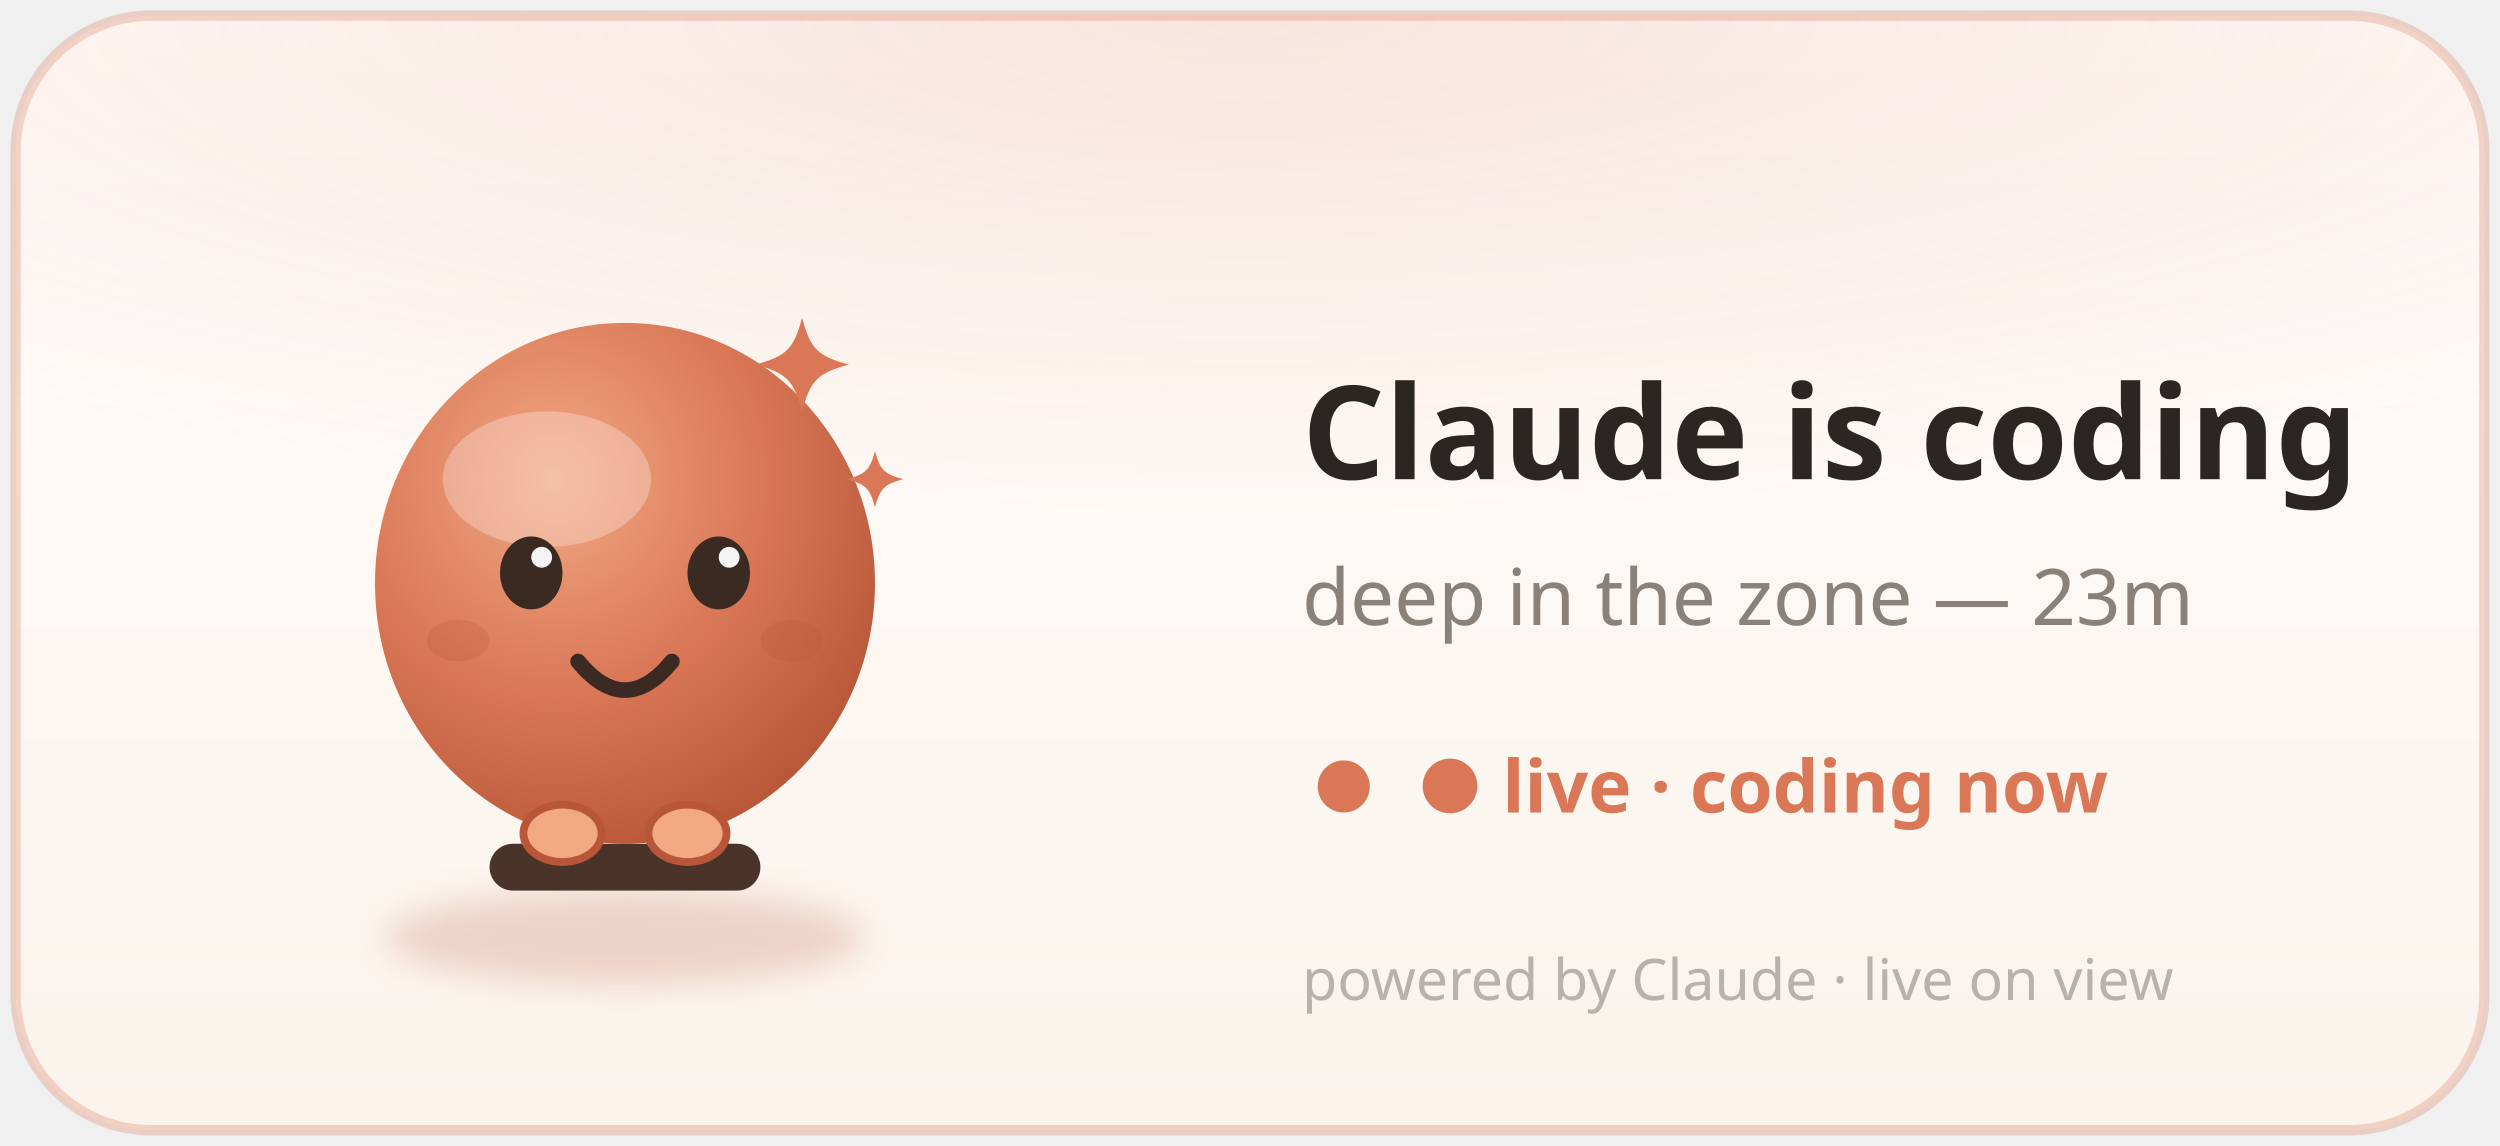
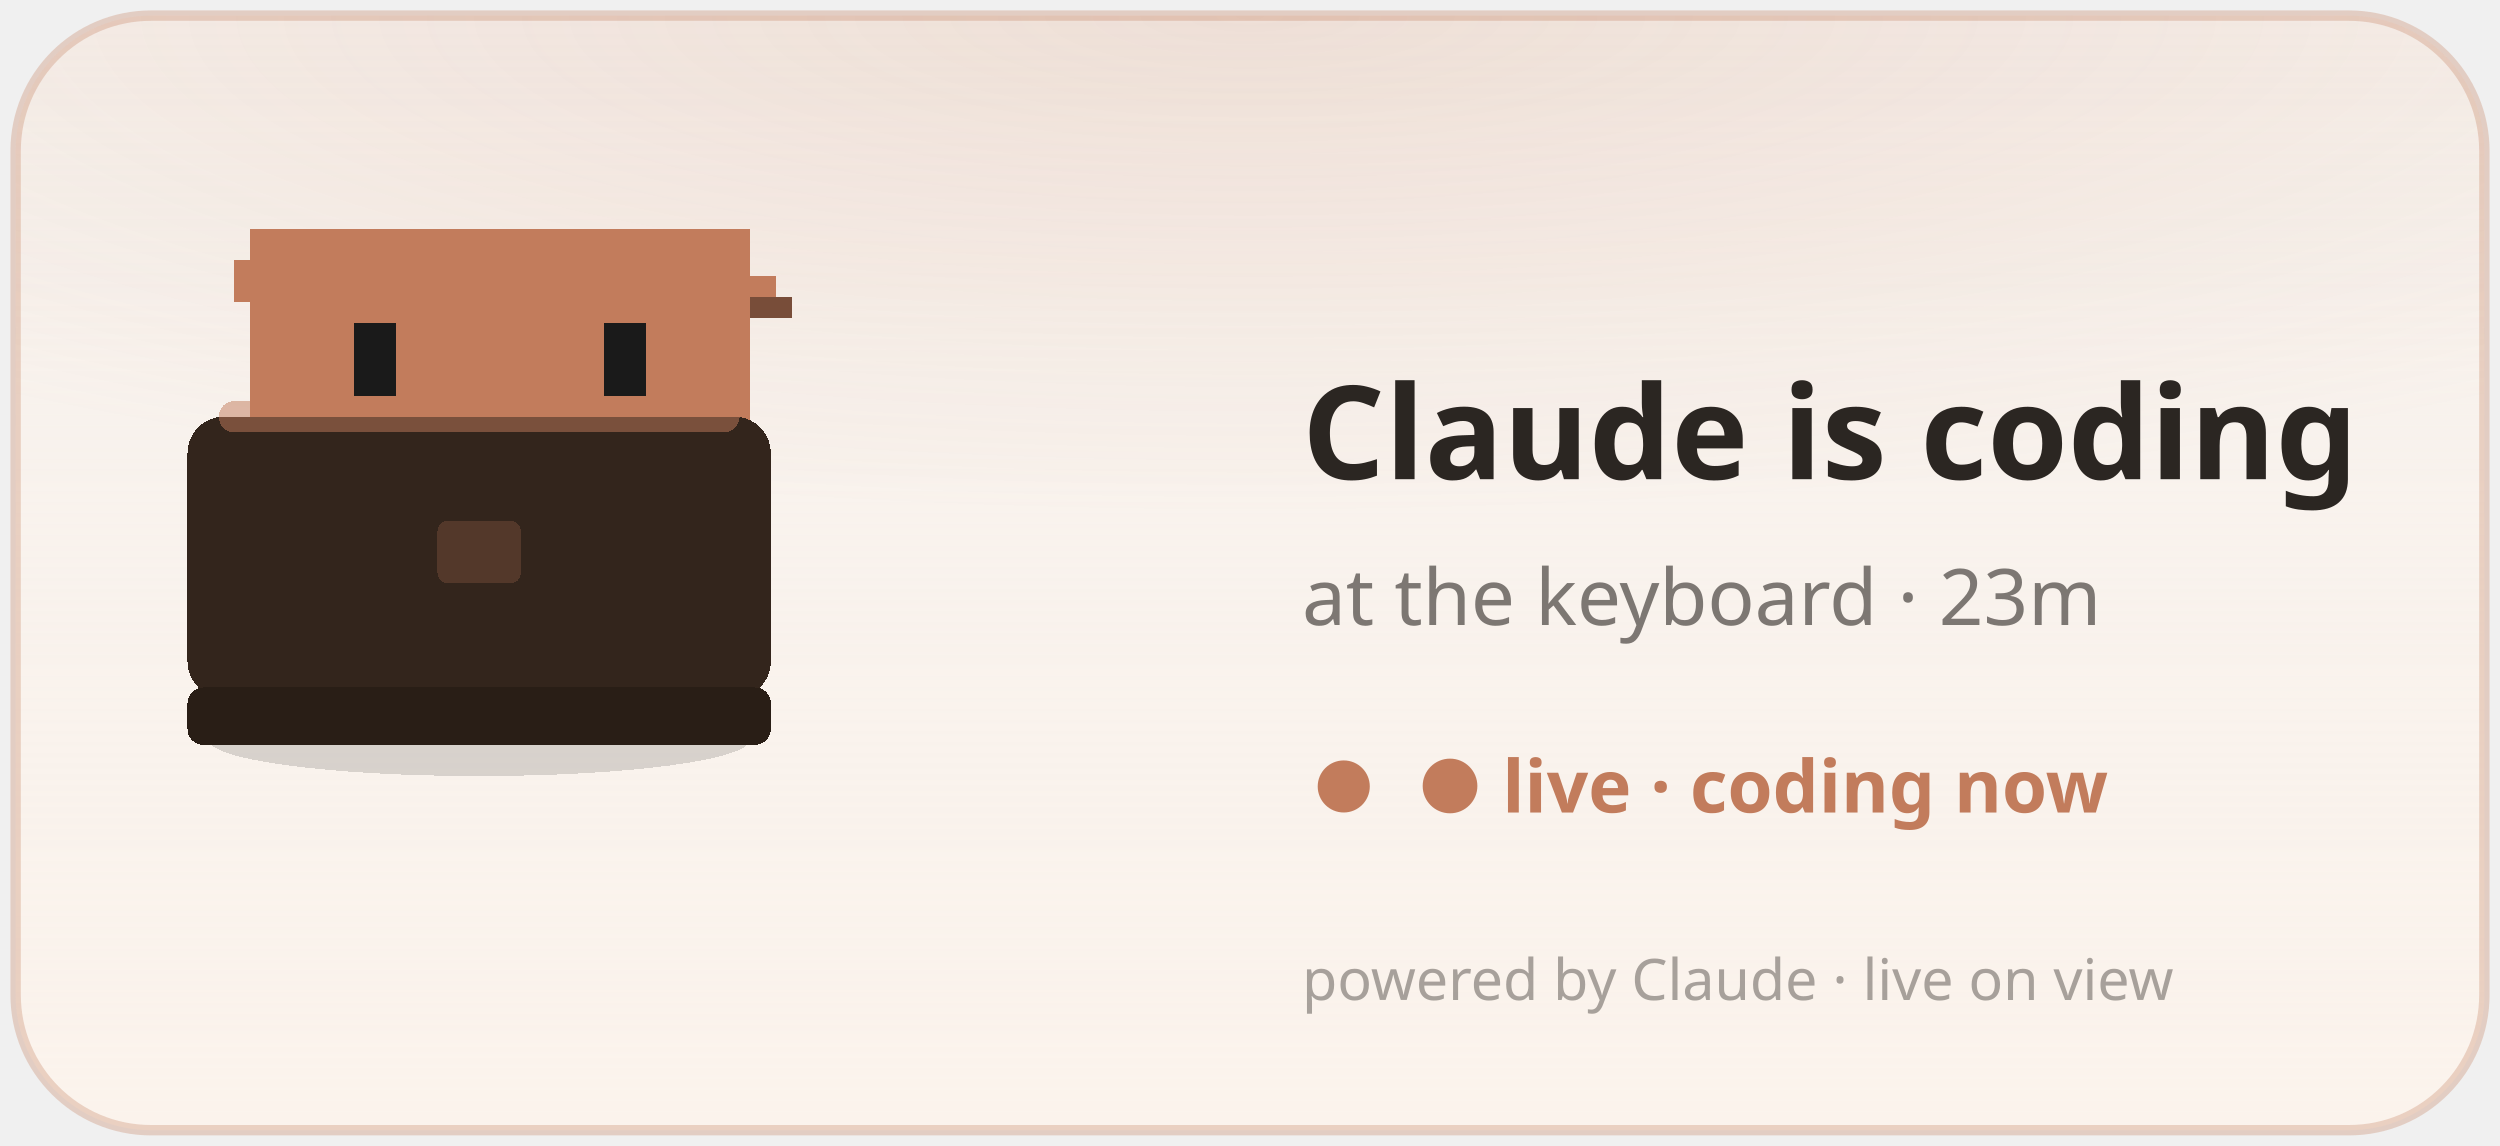
<svg xmlns="http://www.w3.org/2000/svg" width="480" height="220" viewBox="0 0 480 220" role="img" aria-label="Claude is coding">
  <defs>
    <linearGradient id="card" x1="0" y1="0" x2="0" y2="1">
-       <stop offset="0" stop-color="#FFFDFB" />
+       <stop offset="0" stop-color="#FBF3EC" stop-opacity="0.6" />
      <stop offset="1" stop-color="#FBF3EC" />
    </linearGradient>
-     <radialGradient id="body" cx="36%" cy="30%" r="75%">
-       <stop offset="0" stop-color="#F2A883" />
-       <stop offset="0.55" stop-color="#D97757" />
-       <stop offset="1" stop-color="#B85738" />
+     <radialGradient id="glow" cx="50%" cy="0%" r="80%">
+       <stop offset="0" stop-color="#C27C5C" stop-opacity="0.16" />
+       <stop offset="1" stop-color="#C27C5C" stop-opacity="0" />
    </radialGradient>
-     <radialGradient id="glow" cx="50%" cy="0%" r="80%">
-       <stop offset="0" stop-color="#D97757" stop-opacity="0.18" />
-       <stop offset="1" stop-color="#D97757" stop-opacity="0" />
-     </radialGradient>
-     <filter id="soft" x="-30%" y="-30%" width="160%" height="160%">
-       <feGaussianBlur stdDeviation="3.2" />
-     </filter>
  </defs>
-   <rect x="3" y="3" width="474" height="214" rx="26" fill="url(#card)" stroke="#D97757" stroke-opacity="0.28" stroke-width="2" />
+   <rect x="3" y="3" width="474" height="214" rx="26" fill="url(#card)" stroke="#C27C5C" stroke-opacity="0.3" stroke-width="2" />
  <rect x="3" y="3" width="474" height="120" rx="26" fill="url(#glow)" />
-   <ellipse cx="120" cy="180" rx="46" ry="9" fill="#B85738" opacity="0.22" filter="url(#soft)">
-     <animate attributeName="rx" values="46;40;46" dur="1.4s" repeatCount="indefinite" />
-     <animate attributeName="opacity" values="0.22;0.14;0.22" dur="1.4s" repeatCount="indefinite" />
-   </ellipse>
-   <g transform="translate(120 112)">
+   <g transform="translate(40 44)" shape-rendering="crispEdges">
+     <ellipse cx="52" cy="98" rx="52" ry="7" fill="#000" opacity="0.14">
+       <animate attributeName="rx" values="52;52;30;54;52" keyTimes="0;0.66;0.74;0.88;1" dur="5s" repeatCount="indefinite" />
+       <animate attributeName="opacity" values="0.14;0.14;0.06;0.15;0.14" keyTimes="0;0.66;0.74;0.88;1" dur="5s" repeatCount="indefinite" />
+     </ellipse>
    <g>
-       <animateTransform attributeName="transform" type="translate" values="0 0;0 -5;0 0" dur="1.4s" repeatCount="indefinite" calcMode="spline" keyTimes="0;0.5;1" keySplines="0.45 0 0.55 1;0.45 0 0.55 1" />
-       <ellipse cx="0" cy="0" rx="48" ry="50" fill="url(#body)" />
-       <ellipse cx="-15" cy="-20" rx="20" ry="13" fill="#ffffff" opacity="0.28" />
-       <ellipse cx="-32" cy="11" rx="6" ry="4" fill="#B85738" opacity="0.25" />
-       <ellipse cx="32" cy="11" rx="6" ry="4" fill="#B85738" opacity="0.25" />
-       <ellipse cx="-18" cy="-2" rx="6" ry="7" fill="#3B2A22">
-         <animate attributeName="ry" values="7;7;7;1;7;7" keyTimes="0;0.86;0.9;0.93;0.96;1" dur="4.2s" repeatCount="indefinite" />
-       </ellipse>
-       <ellipse cx="18" cy="-2" rx="6" ry="7" fill="#3B2A22">
-         <animate attributeName="ry" values="7;7;7;1;7;7" keyTimes="0;0.86;0.9;0.93;0.96;1" dur="4.2s" repeatCount="indefinite" />
-       </ellipse>
-       <circle cx="-16" cy="-5" r="2" fill="#fff" opacity="0.95" />
-       <circle cx="20" cy="-5" r="2" fill="#fff" opacity="0.95" />
-       <path d="M-9,15 q9,11 18,0" stroke="#3B2A22" stroke-width="3" stroke-linecap="round" fill="none" />
-       <rect x="-26" y="50" width="52" height="9" rx="4.5" fill="#4A3429" />
-       <ellipse cx="-12" cy="48" rx="7.5" ry="5.5" fill="#F2A883" stroke="#B85738" stroke-width="1.5">
-         <animate attributeName="cy" values="48;43;48" dur="0.42s" repeatCount="indefinite" />
-       </ellipse>
-       <ellipse cx="12" cy="48" rx="7.5" ry="5.5" fill="#F2A883" stroke="#B85738" stroke-width="1.5">
-         <animate attributeName="cy" values="43;48;43" dur="0.42s" repeatCount="indefinite" />
-       </ellipse>
-       <g transform="translate(34 -42)" fill="#D97757">
-         <path d="M0,-9 C1.6,-3 3,-1.6 9,0 C3,1.6 1.6,3 0,9 C-1.6,3 -3,1.6 -9,0 C-3,-1.6 -1.6,-3 0,-9 Z">
-           <animateTransform attributeName="transform" type="scale" additive="sum" values="0.5;1;0.5" dur="1.6s" repeatCount="indefinite" />
-         </path>
-         <animate attributeName="opacity" values="0.2;1;0.2" dur="1.6s" repeatCount="indefinite" />
+       <animateTransform attributeName="transform" type="translate" values="0 0;0 0;0 4;0 -22;0 0;0 0" keyTimes="0;0.6;0.66;0.74;0.86;1" calcMode="spline" keySplines="0.4 0 0.6 1;0.3 0 0.7 1;0.1 0.7 0.3 1;0.6 0 0.9 0.3;0.4 0 0.6 1" dur="5s" repeatCount="indefinite" />
+       <g>
+         <animateTransform attributeName="transform" type="translate" values="0 0;0 -1.5;0 0" dur="0.5s" repeatCount="indefinite" />
+         <rect x="8" y="0" width="96" height="52" fill="#C27C5C" />
+         <rect x="5" y="6" width="94" height="8" fill="#C27C5C" />
+         <rect x="99" y="9" width="10" height="4" fill="#C27C5C" />
+         <rect x="104" y="13" width="8" height="4" fill="#784d39" />
+         <rect x="28" y="18" width="8" height="14" fill="#1A1A1A">
+           <animate attributeName="height" values="14;14;14;2;14;14" keyTimes="0;0.84;0.88;0.91;0.95;1" dur="4.3s" repeatCount="indefinite" />
+         </rect>
+         <rect x="76" y="18" width="8" height="14" fill="#1A1A1A">
+           <animate attributeName="height" values="14;14;14;2;14;14" keyTimes="0;0.84;0.88;0.91;0.95;1" dur="4.3s" repeatCount="indefinite" />
+         </rect>
      </g>
-       <g transform="translate(48 -20)" fill="#D97757">
-         <path d="M0,-9 C1.6,-3 3,-1.6 9,0 C3,1.6 1.6,3 0,9 C-1.6,3 -3,1.6 -9,0 C-3,-1.6 -1.6,-3 0,-9 Z" transform="scale(0.6)">
-           <animateTransform attributeName="transform" type="scale" additive="sum" values="0.7;1.1;0.7" dur="2s" begin="0.4s" repeatCount="indefinite" />
-         </path>
-         <animate attributeName="opacity" values="0.15;0.9;0.15" dur="2s" begin="0.4s" repeatCount="indefinite" />
-       </g>
+     </g>
+     <rect x="-4" y="36" width="112" height="54" rx="7" fill="#33251C" />
+     <rect x="44" y="56" width="16" height="12" rx="2" fill="#C27C5C" opacity="0.22" />
+     <rect x="2" y="33" width="100" height="6" rx="3" fill="#C27C5C" opacity="0.5">
+       <animate attributeName="opacity" values="0.3;0.65;0.3" dur="0.5s" repeatCount="indefinite" />
+     </rect>
+     <rect x="-4" y="88" width="112" height="11" rx="3" fill="#291e16" />
+     <g transform="translate(52 2)">
+       <rect x="-34.5" y="-28.5" width="5" height="5" fill="#FDE047" opacity="0">
+         <animate attributeName="opacity" values="0;0;1;1;0;0" keyTimes="0;0.6;0.66;0.86;0.96;1" dur="5s" repeatCount="indefinite" />
+         <animateTransform attributeName="transform" type="translate" values="0 0;0 0;-4 44" keyTimes="0;0.62;1" calcMode="spline" keySplines="0 0 1 1;0.4 0 0.9 0.6" dur="5s" repeatCount="indefinite" />
+       </rect>
+       <rect x="-25.5" y="-41.5" width="7" height="7" fill="#7CF5C0" opacity="0">
+         <animate attributeName="opacity" values="0;0;1;1;0;0" keyTimes="0;0.6;0.66;0.86;0.96;1" dur="5s" repeatCount="indefinite" />
+         <animateTransform attributeName="transform" type="translate" values="0 0;0 0;-3 38" keyTimes="0;0.62;1" calcMode="spline" keySplines="0 0 1 1;0.4 0 0.9 0.6" dur="5s" repeatCount="indefinite" />
+       </rect>
+       <rect x="-16.5" y="-34.5" width="9" height="9" fill="#818CF8" opacity="0">
+         <animate attributeName="opacity" values="0;0;1;1;0;0" keyTimes="0;0.6;0.66;0.86;0.96;1" dur="5s" repeatCount="indefinite" />
+         <animateTransform attributeName="transform" type="translate" values="0 0;0 0;-1 48" keyTimes="0;0.62;1" calcMode="spline" keySplines="0 0 1 1;0.4 0 0.9 0.6" dur="5s" repeatCount="indefinite" />
+       </rect>
+       <rect x="-2.5" y="-42.5" width="5" height="5" fill="#FF9FB2" opacity="0">
+         <animate attributeName="opacity" values="0;0;1;1;0;0" keyTimes="0;0.6;0.66;0.86;0.96;1" dur="5s" repeatCount="indefinite" />
+         <animateTransform attributeName="transform" type="translate" values="0 0;0 0;0 40" keyTimes="0;0.62;1" calcMode="spline" keySplines="0 0 1 1;0.4 0 0.9 0.6" dur="5s" repeatCount="indefinite" />
+       </rect>
+       <rect x="8.5" y="-35.5" width="7" height="7" fill="#FFFFFF" opacity="0">
+         <animate attributeName="opacity" values="0;0;1;1;0;0" keyTimes="0;0.6;0.66;0.86;0.96;1" dur="5s" repeatCount="indefinite" />
+         <animateTransform attributeName="transform" type="translate" values="0 0;0 0;1 46" keyTimes="0;0.62;1" calcMode="spline" keySplines="0 0 1 1;0.4 0 0.9 0.6" dur="5s" repeatCount="indefinite" />
+       </rect>
+       <rect x="19.5" y="-42.5" width="9" height="9" fill="#FFB454" opacity="0">
+         <animate attributeName="opacity" values="0;0;1;1;0;0" keyTimes="0;0.6;0.66;0.86;0.96;1" dur="5s" repeatCount="indefinite" />
+         <animateTransform attributeName="transform" type="translate" values="0 0;0 0;3 36" keyTimes="0;0.62;1" calcMode="spline" keySplines="0 0 1 1;0.4 0 0.9 0.6" dur="5s" repeatCount="indefinite" />
+       </rect>
+       <rect x="29.5" y="-26.5" width="5" height="5" fill="#FDE047" opacity="0">
+         <animate attributeName="opacity" values="0;0;1;1;0;0" keyTimes="0;0.6;0.66;0.86;0.96;1" dur="5s" repeatCount="indefinite" />
+         <animateTransform attributeName="transform" type="translate" values="0 0;0 0;4 50" keyTimes="0;0.62;1" calcMode="spline" keySplines="0 0 1 1;0.4 0 0.9 0.6" dur="5s" repeatCount="indefinite" />
+       </rect>
+       <rect x="-9.5" y="-43.5" width="7" height="7" fill="#7CF5C0" opacity="0">
+         <animate attributeName="opacity" values="0;0;1;1;0;0" keyTimes="0;0.6;0.66;0.86;0.96;1" dur="5s" repeatCount="indefinite" />
+         <animateTransform attributeName="transform" type="translate" values="0 0;0 0;-1 34" keyTimes="0;0.62;1" calcMode="spline" keySplines="0 0 1 1;0.4 0 0.9 0.6" dur="5s" repeatCount="indefinite" />
+       </rect>
+       <rect x="13.5" y="-44.5" width="9" height="9" fill="#818CF8" opacity="0">
+         <animate attributeName="opacity" values="0;0;1;1;0;0" keyTimes="0;0.6;0.66;0.86;0.96;1" dur="5s" repeatCount="indefinite" />
+         <animateTransform attributeName="transform" type="translate" values="0 0;0 0;2 42" keyTimes="0;0.62;1" calcMode="spline" keySplines="0 0 1 1;0.4 0 0.9 0.6" dur="5s" repeatCount="indefinite" />
+       </rect>
    </g>
  </g>
  <text x="250" y="92" font-family="'Segoe UI', system-ui, -apple-system, sans-serif" font-size="25" font-weight="700" fill="#2B2622">Claude is coding</text>
-   <text x="250" y="120" font-family="'Segoe UI', system-ui, -apple-system, sans-serif" font-size="15" fill="#8A817B">deep in the zone — 23m</text>
-   <circle cx="258" cy="151" r="5" fill="#D97757">
+   <text x="250" y="120" font-family="'Segoe UI', system-ui, -apple-system, sans-serif" font-size="15" fill="#2B2622" fill-opacity="0.6">at the keyboard · 23m</text>
+   <circle cx="258" cy="151" r="5" fill="#C27C5C">
    <animate attributeName="opacity" values="1;0.25;1" dur="1.3s" repeatCount="indefinite" />
  </circle>
-   <text x="272" y="156" font-family="'Segoe UI', system-ui, -apple-system, sans-serif" font-size="14" font-weight="600" fill="#D97757">● live · coding now</text>
-   <text x="250" y="192" font-family="'Segoe UI', system-ui, -apple-system, sans-serif" font-size="11" fill="#B9B2AC">powered by Claude · live on view</text>
+   <text x="272" y="156" font-family="'Segoe UI', system-ui, -apple-system, sans-serif" font-size="14" font-weight="600" fill="#C27C5C" fill-opacity="1">● live · coding now</text>
+   <text x="250" y="192" font-family="'Segoe UI', system-ui, -apple-system, sans-serif" font-size="11" fill="#2B2622" fill-opacity="0.4">powered by Claude · live on view</text>
</svg>
